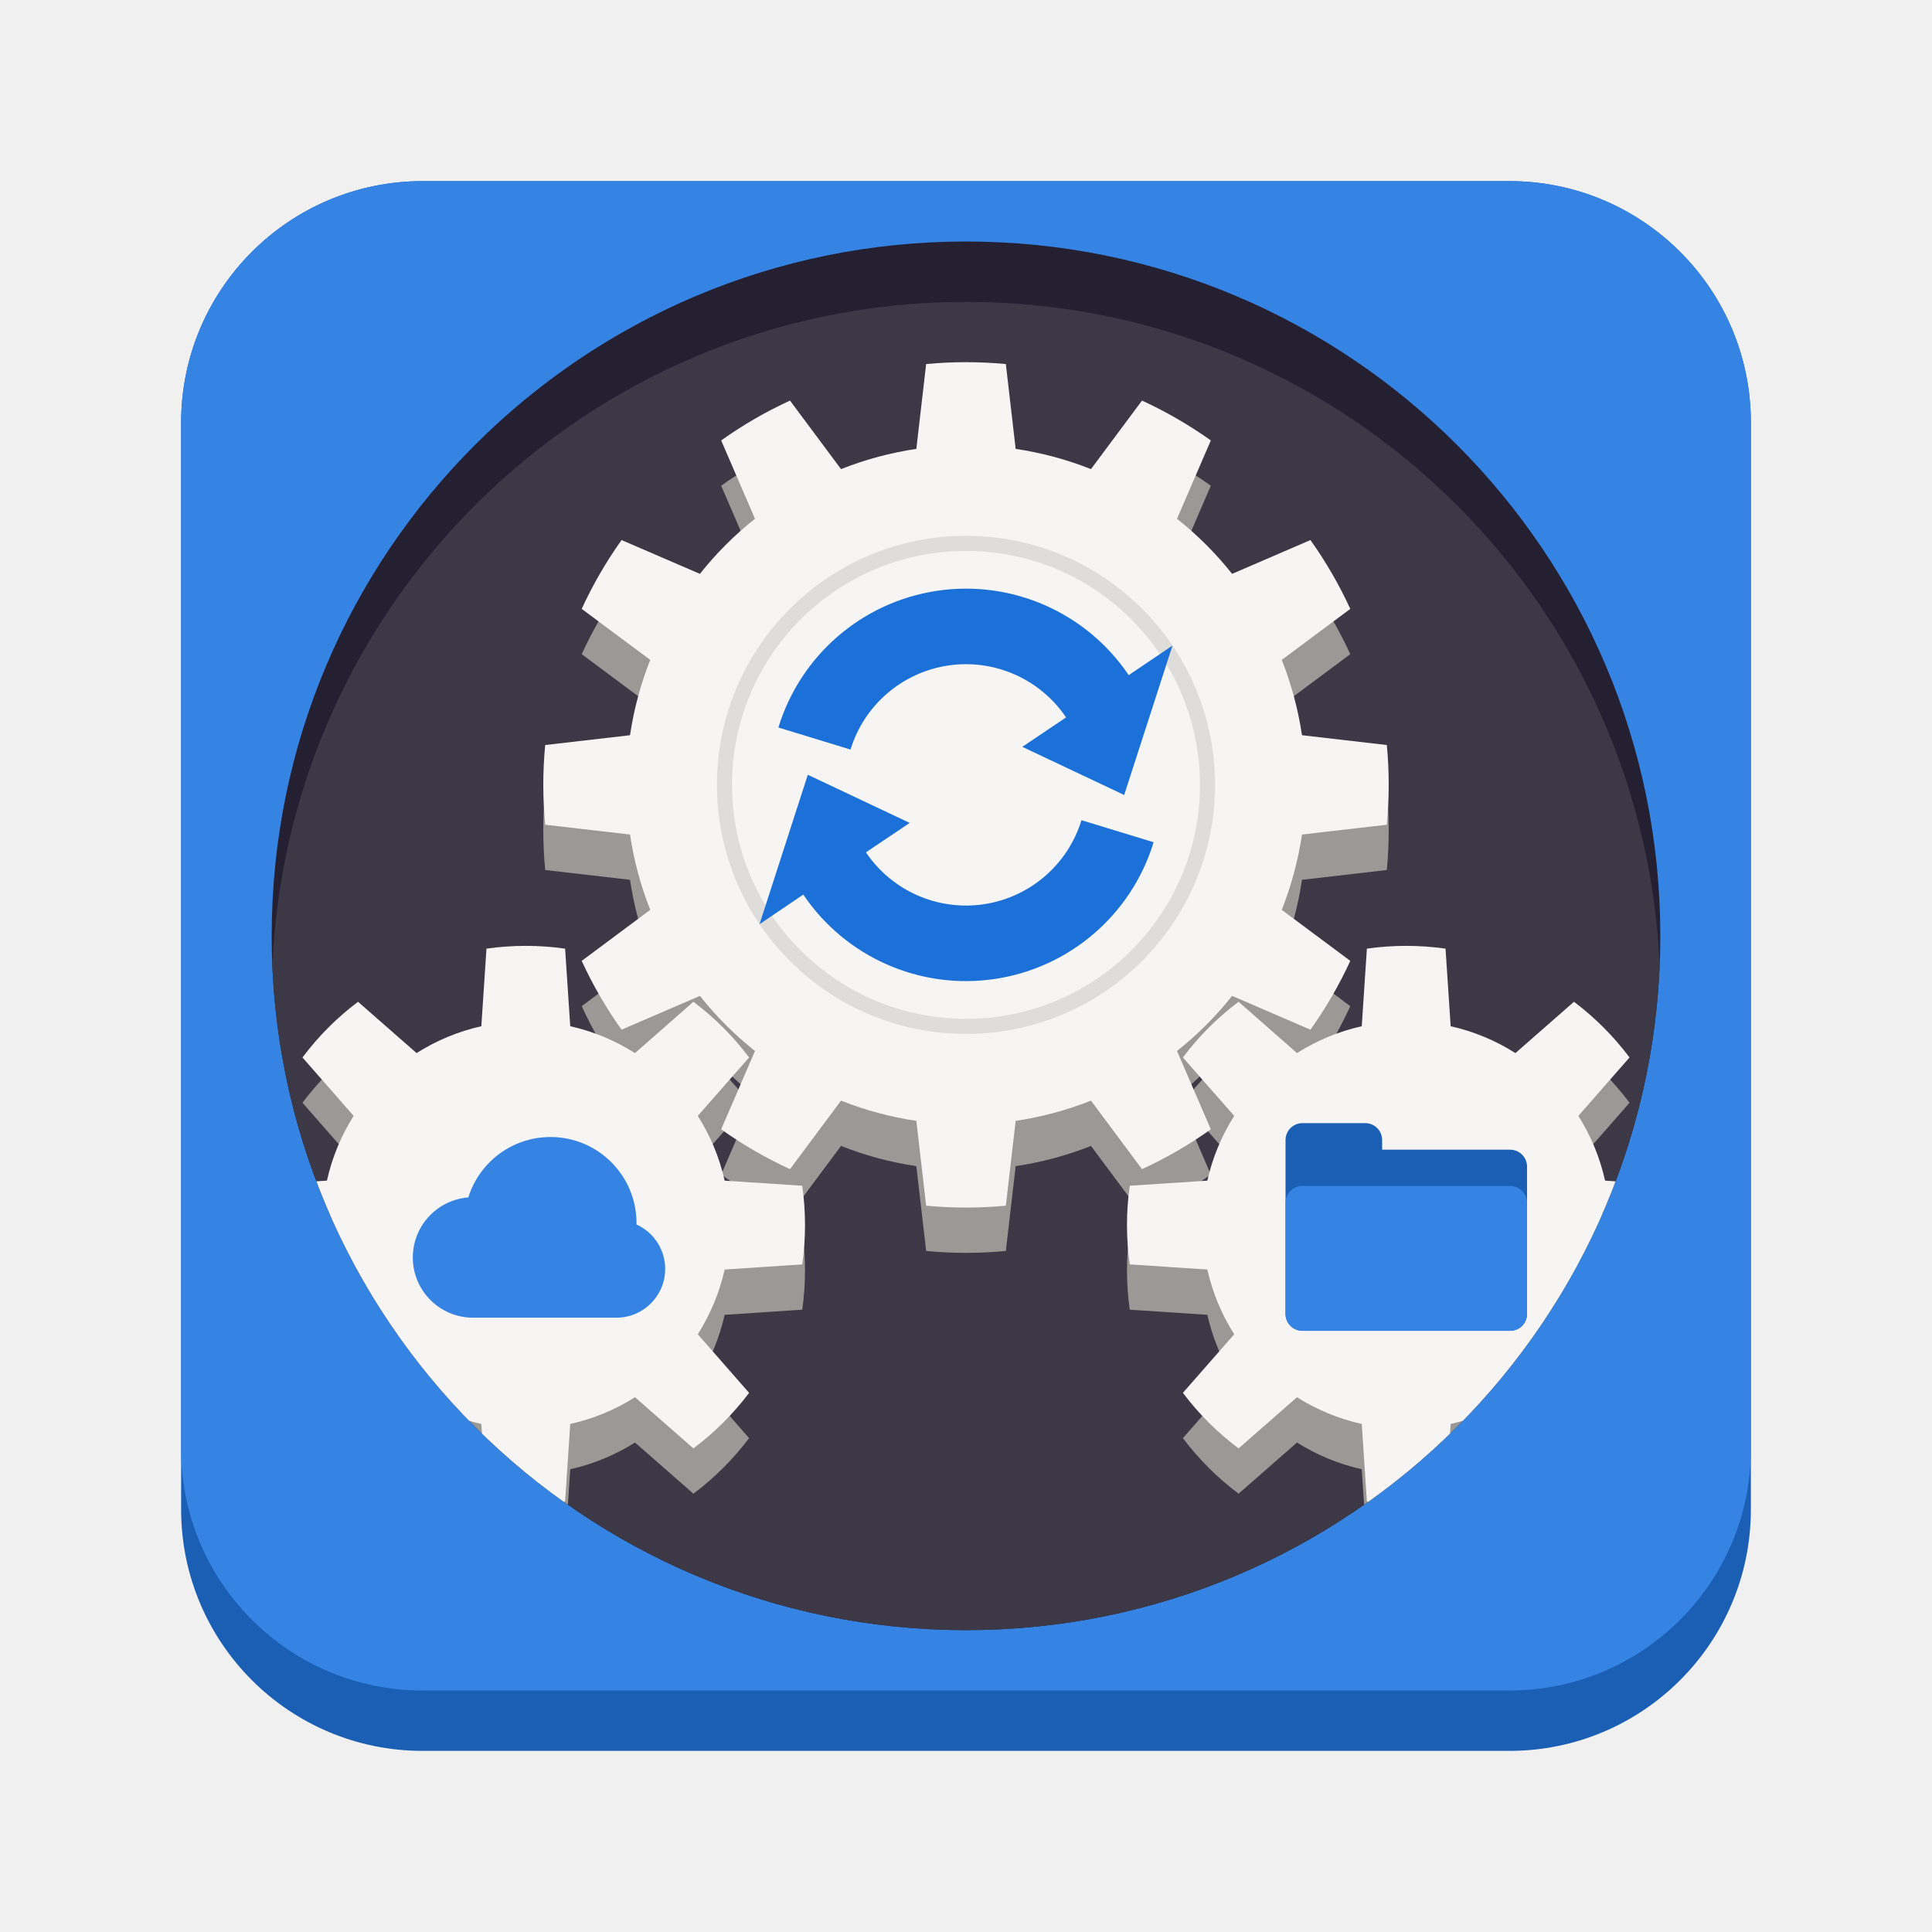
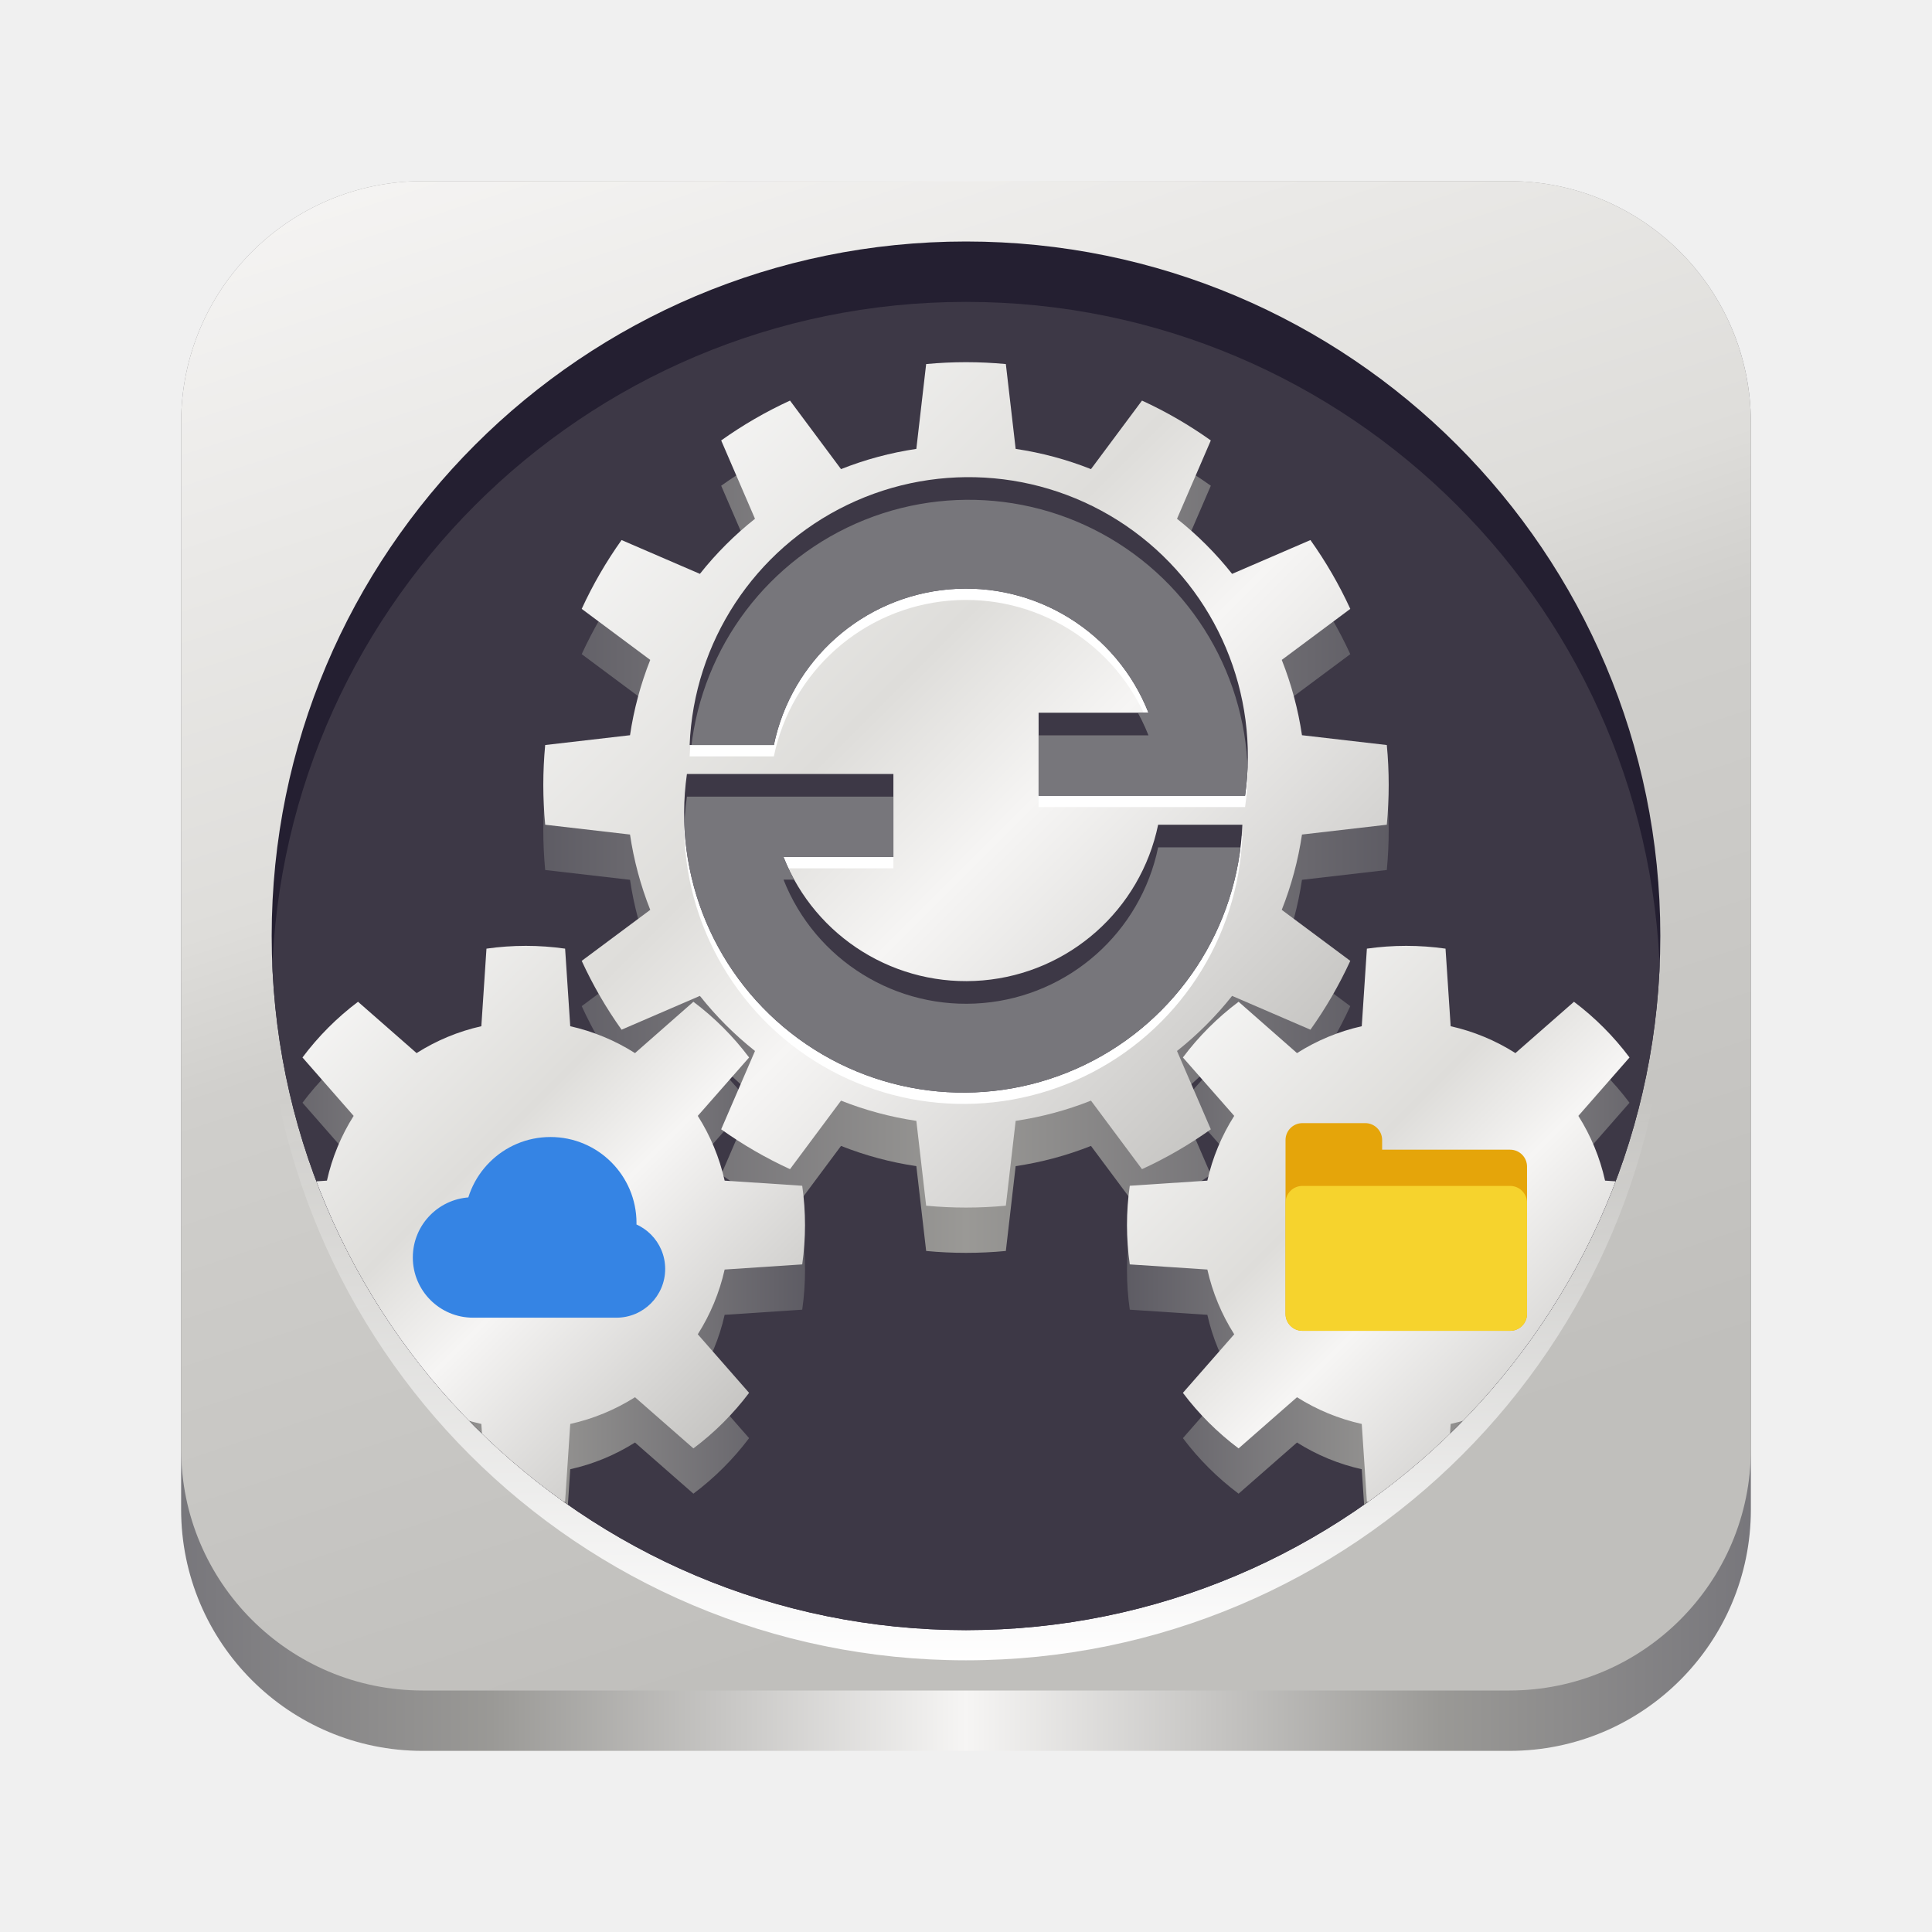
<svg xmlns="http://www.w3.org/2000/svg" width="128" height="128" viewBox="0 0 128 128">
  <defs>
+     <linearGradient id="plate" x1="0" y1="0" x2="0.35" y2="1">
+       <stop offset="0" stop-color="#f6f5f4" />
+       <stop offset="0.45" stop-color="#deddda" />
+       <stop offset="0.55" stop-color="#d0cfcc" />
+       <stop offset="1" stop-color="#c0bfbc" />
+     </linearGradient>
+     <linearGradient id="plate-front" x1="0" y1="0" x2="1" y2="0">
+       <stop offset="0" stop-color="#77767b" />
+       <stop offset="0.2" stop-color="#9a9996" />
+       <stop offset="0.5" stop-color="#f6f5f4" />
+       <stop offset="0.8" stop-color="#9a9996" />
+       <stop offset="1" stop-color="#77767b" />
+     </linearGradient>
+     <linearGradient id="well-lip" x1="0" y1="0" x2="0" y2="1">
+       <stop offset="0.6" stop-color="#ffffff" stop-opacity="0" />
+       <stop offset="1" stop-color="#ffffff" stop-opacity="1" />
+     </linearGradient>
+     <linearGradient id="gear" x1="0" y1="0" x2="1" y2="1">
+       <stop offset="0" stop-color="#ffffff" />
+       <stop offset="0.4" stop-color="#deddda" />
+       <stop offset="0.55" stop-color="#f6f5f4" />
+       <stop offset="1" stop-color="#b0afac" />
+     </linearGradient>
+     <linearGradient id="gear-front" x1="0" y1="0" x2="1" y2="0">
+       <stop offset="0" stop-color="#5e5c64" />
+       <stop offset="0.5" stop-color="#9a9996" />
+       <stop offset="1" stop-color="#5e5c64" />
+     </linearGradient>
    <clipPath id="well">
      <circle cx="64" cy="62" r="46" />
    </clipPath>
+     <clipPath id="stamp">
+       <path d="M45.69 49.36A18.5 18.5 0 1 1 82.49 52.72L68.81 52.72L68.81 47.22L76.09 47.22A13 13 0 0 0 51.27 49.36ZM82.31 54.64A18.5 18.5 0 1 1 45.51 51.28L59.19 51.28L59.19 56.78L51.91 56.78A13 13 0 0 0 76.73 54.64Z" transform="translate(0 1.5)" />
+     </clipPath>
  </defs>
-   <rect x="12" y="12" width="104" height="104" rx="16" fill="#1a5fb4" />
-   <rect x="12" y="12" width="104" height="100" rx="16" fill="#3584e4" />
+   <rect x="12" y="12" width="104" height="104" rx="16" fill="url(#plate-front)" />
+   <rect x="12" y="12" width="104" height="100" rx="16" fill="url(#plate)" />
+   <circle cx="64" cy="63.5" r="46.5" fill="url(#well-lip)" />
  <circle cx="64" cy="62" r="46" fill="#241f31" />
  <g clip-path="url(#well)">
    <circle cx="64" cy="66" r="46" fill="#3d3846" />
-     <path d="M42.07 72.77L45.94 69.37A18.5 18.5 0 0 1 49.63 73.06L46.23 76.93A13.5 13.5 0 0 1 48.01 81.22L53.15 81.56A18.5 18.5 0 0 1 53.15 86.77L48.01 87.11A13.5 13.5 0 0 1 46.23 91.4L49.63 95.28A18.5 18.5 0 0 1 45.94 98.96L42.07 95.57A13.5 13.5 0 0 1 37.78 97.34L37.44 102.48A18.5 18.5 0 0 1 32.23 102.48L31.89 97.34A13.5 13.5 0 0 1 27.6 95.57L23.72 98.96A18.5 18.5 0 0 1 20.04 95.28L23.43 91.4A13.5 13.5 0 0 1 21.66 87.11L16.52 86.77A18.5 18.5 0 0 1 16.52 81.56L21.66 81.22A13.5 13.5 0 0 1 23.43 76.93L20.04 73.06A18.5 18.5 0 0 1 23.72 69.37L27.6 72.77A13.5 13.5 0 0 1 31.89 70.99L32.23 65.85A18.5 18.5 0 0 1 37.44 65.85L37.78 70.99A13.5 13.5 0 0 1 42.07 72.77Z" fill="#9a9996" />
-     <path d="M81.77 76.93L78.37 73.06A18.5 18.5 0 0 1 82.06 69.37L85.93 72.77A13.5 13.5 0 0 1 90.22 70.99L90.56 65.85A18.5 18.5 0 0 1 95.77 65.85L96.11 70.99A13.5 13.5 0 0 1 100.4 72.77L104.28 69.37A18.5 18.5 0 0 1 107.96 73.06L104.57 76.93A13.5 13.5 0 0 1 106.34 81.22L111.48 81.56A18.5 18.5 0 0 1 111.48 86.77L106.34 87.11A13.5 13.5 0 0 1 104.57 91.4L107.96 95.28A18.5 18.5 0 0 1 104.28 98.96L100.4 95.57A13.5 13.5 0 0 1 96.11 97.34L95.77 102.48A18.5 18.5 0 0 1 90.56 102.48L90.22 97.34A13.5 13.5 0 0 1 85.93 95.57L82.06 98.96A18.5 18.5 0 0 1 78.37 95.28L81.77 91.4A13.5 13.5 0 0 1 79.99 87.11L74.85 86.77A18.5 18.5 0 0 1 74.85 81.56L79.99 81.22A13.5 13.5 0 0 1 81.77 76.93Z" fill="#9a9996" />
-     <path d="M60.71 32.74L61.36 27.12A28 28 0 0 1 66.64 27.12L67.29 32.74A22.5 22.5 0 0 1 72.28 34.08L75.66 29.54A28 28 0 0 1 80.22 32.18L77.98 37.37A22.5 22.5 0 0 1 81.63 41.02L86.82 38.78A28 28 0 0 1 89.46 43.34L84.92 46.72A22.5 22.5 0 0 1 86.26 51.71L91.88 52.36A28 28 0 0 1 91.88 57.64L86.26 58.29A22.5 22.5 0 0 1 84.92 63.28L89.46 66.66A28 28 0 0 1 86.82 71.22L81.63 68.98A22.5 22.5 0 0 1 77.98 72.63L80.22 77.82A28 28 0 0 1 75.66 80.46L72.28 75.92A22.5 22.5 0 0 1 67.29 77.26L66.64 82.88A28 28 0 0 1 61.36 82.88L60.71 77.26A22.5 22.5 0 0 1 55.72 75.92L52.34 80.46A28 28 0 0 1 47.78 77.82L50.02 72.63A22.5 22.5 0 0 1 46.37 68.98L41.18 71.22A28 28 0 0 1 38.54 66.66L43.08 63.28A22.5 22.5 0 0 1 41.74 58.29L36.12 57.64A28 28 0 0 1 36.12 52.36L41.74 51.71A22.5 22.5 0 0 1 43.08 46.72L38.54 43.34A28 28 0 0 1 41.18 38.78L46.37 41.02A22.5 22.5 0 0 1 50.02 37.37L47.78 32.18A28 28 0 0 1 52.34 29.54L55.72 34.08A22.5 22.5 0 0 1 60.71 32.74Z" fill="#9a9996" />
-     <path d="M42.07 69.77L45.94 66.37A18.5 18.5 0 0 1 49.63 70.06L46.23 73.93A13.5 13.5 0 0 1 48.01 78.22L53.15 78.56A18.5 18.5 0 0 1 53.15 83.77L48.01 84.11A13.5 13.5 0 0 1 46.23 88.4L49.63 92.28A18.5 18.5 0 0 1 45.94 95.96L42.07 92.57A13.5 13.5 0 0 1 37.78 94.34L37.44 99.48A18.5 18.5 0 0 1 32.23 99.48L31.89 94.34A13.5 13.5 0 0 1 27.6 92.57L23.72 95.96A18.5 18.5 0 0 1 20.04 92.28L23.43 88.4A13.5 13.5 0 0 1 21.66 84.11L16.52 83.77A18.5 18.5 0 0 1 16.52 78.56L21.66 78.22A13.5 13.5 0 0 1 23.43 73.93L20.04 70.06A18.5 18.5 0 0 1 23.72 66.37L27.6 69.77A13.5 13.5 0 0 1 31.89 67.99L32.23 62.85A18.5 18.5 0 0 1 37.44 62.85L37.78 67.99A13.5 13.5 0 0 1 42.07 69.77Z" fill="#f6f5f4" />
-     <path d="M81.77 73.93L78.37 70.06A18.5 18.5 0 0 1 82.06 66.37L85.93 69.77A13.5 13.5 0 0 1 90.22 67.99L90.56 62.85A18.5 18.5 0 0 1 95.77 62.85L96.11 67.99A13.5 13.5 0 0 1 100.4 69.77L104.28 66.37A18.5 18.5 0 0 1 107.96 70.06L104.57 73.93A13.5 13.5 0 0 1 106.34 78.22L111.48 78.56A18.5 18.5 0 0 1 111.48 83.77L106.34 84.11A13.5 13.5 0 0 1 104.57 88.4L107.96 92.28A18.5 18.5 0 0 1 104.28 95.96L100.4 92.57A13.5 13.5 0 0 1 96.11 94.34L95.77 99.48A18.5 18.5 0 0 1 90.56 99.48L90.22 94.34A13.5 13.5 0 0 1 85.93 92.57L82.06 95.96A18.5 18.5 0 0 1 78.37 92.28L81.77 88.4A13.5 13.5 0 0 1 79.99 84.11L74.85 83.77A18.5 18.5 0 0 1 74.85 78.56L79.99 78.22A13.5 13.5 0 0 1 81.77 73.93Z" fill="#f6f5f4" />
-     <path d="M60.71 29.74L61.36 24.12A28 28 0 0 1 66.64 24.12L67.29 29.74A22.5 22.5 0 0 1 72.28 31.08L75.66 26.54A28 28 0 0 1 80.22 29.18L77.98 34.37A22.5 22.5 0 0 1 81.63 38.02L86.82 35.78A28 28 0 0 1 89.46 40.34L84.92 43.72A22.5 22.5 0 0 1 86.26 48.71L91.88 49.36A28 28 0 0 1 91.88 54.64L86.26 55.29A22.5 22.5 0 0 1 84.92 60.28L89.46 63.66A28 28 0 0 1 86.82 68.22L81.63 65.98A22.5 22.5 0 0 1 77.98 69.63L80.22 74.82A28 28 0 0 1 75.66 77.46L72.28 72.92A22.5 22.5 0 0 1 67.29 74.26L66.64 79.88A28 28 0 0 1 61.36 79.88L60.71 74.26A22.5 22.5 0 0 1 55.72 72.92L52.34 77.46A28 28 0 0 1 47.78 74.82L50.02 69.63A22.5 22.5 0 0 1 46.37 65.98L41.18 68.22A28 28 0 0 1 38.54 63.66L43.08 60.28A22.5 22.5 0 0 1 41.74 55.29L36.12 54.64A28 28 0 0 1 36.12 49.36L41.74 48.71A22.5 22.5 0 0 1 43.08 43.72L38.54 40.34A28 28 0 0 1 41.18 35.78L46.37 38.02A22.5 22.5 0 0 1 50.02 34.37L47.78 29.18A28 28 0 0 1 52.34 26.54L55.72 31.08A22.5 22.5 0 0 1 60.71 29.74Z" fill="#f6f5f4" />
+     <path d="M42.07 72.77L45.94 69.37A18.5 18.5 0 0 1 49.63 73.06L46.23 76.93A13.5 13.5 0 0 1 48.01 81.22L53.15 81.56A18.5 18.5 0 0 1 53.15 86.77L48.01 87.11A13.5 13.5 0 0 1 46.23 91.4L49.63 95.28A18.5 18.5 0 0 1 45.94 98.96L42.07 95.57A13.5 13.5 0 0 1 37.78 97.34L37.44 102.48A18.5 18.5 0 0 1 32.23 102.48L31.89 97.34A13.5 13.5 0 0 1 27.6 95.57L23.72 98.96A18.5 18.5 0 0 1 20.04 95.28L23.43 91.4A13.5 13.5 0 0 1 21.66 87.11L16.52 86.77A18.5 18.5 0 0 1 16.52 81.56L21.66 81.22A13.5 13.5 0 0 1 23.43 76.93L20.04 73.06A18.5 18.5 0 0 1 23.72 69.37L27.6 72.77A13.5 13.5 0 0 1 31.89 70.99L32.23 65.85A18.5 18.5 0 0 1 37.44 65.85L37.78 70.99A13.5 13.5 0 0 1 42.07 72.77Z" fill="url(#gear-front)" />
+     <path d="M81.77 76.93L78.37 73.06A18.5 18.5 0 0 1 82.06 69.37L85.93 72.77A13.5 13.5 0 0 1 90.22 70.99L90.56 65.85A18.5 18.5 0 0 1 95.77 65.85L96.11 70.99A13.5 13.5 0 0 1 100.4 72.77L104.28 69.37A18.5 18.5 0 0 1 107.96 73.06L104.57 76.93A13.5 13.5 0 0 1 106.34 81.22L111.48 81.56A18.5 18.5 0 0 1 111.48 86.77L106.34 87.11A13.5 13.5 0 0 1 104.57 91.4L107.96 95.28A18.5 18.5 0 0 1 104.28 98.96L100.4 95.57A13.5 13.5 0 0 1 96.11 97.34L95.77 102.48A18.5 18.5 0 0 1 90.56 102.48L90.22 97.34A13.5 13.5 0 0 1 85.93 95.57L82.06 98.96A18.5 18.5 0 0 1 78.37 95.28L81.77 91.4A13.5 13.5 0 0 1 79.99 87.11L74.85 86.77A18.5 18.5 0 0 1 74.85 81.56L79.99 81.22A13.5 13.5 0 0 1 81.77 76.93Z" fill="url(#gear-front)" />
+     <path d="M60.71 32.74L61.36 27.12A28 28 0 0 1 66.64 27.12L67.29 32.74A22.5 22.5 0 0 1 72.28 34.08L75.66 29.54A28 28 0 0 1 80.22 32.18L77.98 37.37A22.5 22.5 0 0 1 81.63 41.02L86.82 38.78A28 28 0 0 1 89.46 43.34L84.92 46.72A22.5 22.5 0 0 1 86.26 51.71L91.88 52.36A28 28 0 0 1 91.88 57.64L86.26 58.29A22.5 22.5 0 0 1 84.92 63.28L89.46 66.66A28 28 0 0 1 86.82 71.22L81.63 68.98A22.5 22.5 0 0 1 77.98 72.63L80.22 77.82A28 28 0 0 1 75.66 80.46L72.28 75.92A22.5 22.5 0 0 1 67.29 77.26L66.64 82.88A28 28 0 0 1 61.36 82.88L60.71 77.26A22.5 22.5 0 0 1 55.72 75.92L52.34 80.46A28 28 0 0 1 47.78 77.82L50.02 72.63A22.5 22.5 0 0 1 46.37 68.98L41.18 71.22A28 28 0 0 1 38.54 66.66L43.08 63.28A22.5 22.5 0 0 1 41.74 58.29L36.12 57.64A28 28 0 0 1 36.12 52.36L41.74 51.71A22.5 22.5 0 0 1 43.08 46.72L38.54 43.34A28 28 0 0 1 41.18 38.78L46.37 41.02A22.5 22.5 0 0 1 50.02 37.37L47.78 32.18A28 28 0 0 1 52.34 29.54L55.72 34.08A22.5 22.5 0 0 1 60.71 32.74Z" fill="url(#gear-front)" />
+     <path d="M42.07 69.77L45.94 66.37A18.5 18.5 0 0 1 49.63 70.06L46.23 73.93A13.5 13.5 0 0 1 48.01 78.22L53.15 78.56A18.5 18.5 0 0 1 53.15 83.77L48.01 84.11A13.5 13.5 0 0 1 46.23 88.4L49.63 92.28A18.5 18.5 0 0 1 45.94 95.96L42.07 92.57A13.5 13.5 0 0 1 37.78 94.34L37.44 99.48A18.5 18.5 0 0 1 32.23 99.48L31.89 94.34A13.5 13.5 0 0 1 27.6 92.57L23.72 95.96A18.5 18.5 0 0 1 20.04 92.28L23.43 88.4A13.5 13.5 0 0 1 21.66 84.11L16.52 83.77A18.5 18.5 0 0 1 16.52 78.56L21.66 78.22A13.5 13.5 0 0 1 23.43 73.93L20.04 70.06A18.5 18.5 0 0 1 23.72 66.37L27.6 69.77A13.5 13.5 0 0 1 31.89 67.99L32.23 62.85A18.5 18.5 0 0 1 37.44 62.85L37.78 67.99A13.5 13.5 0 0 1 42.07 69.77Z" fill="url(#gear)" />
+     <path d="M81.77 73.93L78.37 70.06A18.5 18.5 0 0 1 82.06 66.37L85.93 69.77A13.5 13.5 0 0 1 90.22 67.99L90.56 62.85A18.5 18.5 0 0 1 95.77 62.85L96.11 67.99A13.5 13.5 0 0 1 100.4 69.77L104.28 66.37A18.5 18.5 0 0 1 107.96 70.06L104.57 73.93A13.5 13.5 0 0 1 106.34 78.22L111.48 78.56A18.5 18.5 0 0 1 111.48 83.77L106.34 84.11A13.5 13.5 0 0 1 104.57 88.4L107.96 92.28A18.5 18.5 0 0 1 104.28 95.96L100.4 92.57A13.5 13.5 0 0 1 96.11 94.34L95.77 99.48A18.5 18.5 0 0 1 90.56 99.48L90.22 94.34A13.5 13.5 0 0 1 85.93 92.57L82.06 95.96A18.5 18.5 0 0 1 78.37 92.28L81.77 88.4A13.5 13.5 0 0 1 79.99 84.11L74.85 83.77A18.5 18.5 0 0 1 74.85 78.56L79.99 78.22A13.5 13.5 0 0 1 81.77 73.93Z" fill="url(#gear)" />
+     <path d="M60.71 29.74L61.36 24.12A28 28 0 0 1 66.64 24.12L67.29 29.74A22.5 22.5 0 0 1 72.28 31.08L75.66 26.54A28 28 0 0 1 80.22 29.18L77.98 34.37A22.5 22.5 0 0 1 81.63 38.02L86.82 35.78A28 28 0 0 1 89.46 40.34L84.92 43.72A22.5 22.5 0 0 1 86.26 48.71L91.88 49.36A28 28 0 0 1 91.88 54.64L86.26 55.29A22.5 22.5 0 0 1 84.92 60.28L89.46 63.66A28 28 0 0 1 86.82 68.22L81.63 65.98A22.5 22.5 0 0 1 77.98 69.63L80.22 74.82A28 28 0 0 1 75.66 77.46L72.28 72.92A22.5 22.5 0 0 1 67.29 74.26L66.64 79.88A28 28 0 0 1 61.36 79.88L60.71 74.26A22.5 22.5 0 0 1 55.72 72.92L52.34 77.46A28 28 0 0 1 47.78 74.82L50.02 69.63A22.5 22.5 0 0 1 46.37 65.98L41.18 68.22A28 28 0 0 1 38.54 63.66L43.08 60.28A22.5 22.5 0 0 1 41.74 55.29L36.12 54.64A28 28 0 0 1 36.12 49.36L41.74 48.71A22.5 22.5 0 0 1 43.08 43.72L38.54 40.34A28 28 0 0 1 41.18 35.78L46.37 38.02A22.5 22.5 0 0 1 50.02 34.37L47.78 29.18A28 28 0 0 1 52.34 26.54L55.72 31.08A22.5 22.5 0 0 1 60.71 29.74Z" fill="url(#gear)" />
  </g>
-   <path d="M47.5 52A16.5 16.5 0 1 1 80.5 52A16.5 16.5 0 1 1 47.5 52Z" fill="#deddda" />
-   <path d="M48.5 52A15.5 15.5 0 1 1 79.5 52A15.5 15.5 0 1 1 48.5 52Z" fill="#f6f5f4" />
-   <path d="M51.57 48.2A13 13 0 0 1 74.78 44.73L77.68 42.77L74.48 52.67L67.73 49.48L70.63 47.53A8 8 0 0 0 56.35 49.66ZM76.43 55.8A13 13 0 0 1 53.22 59.27L50.32 61.23L53.52 51.33L60.27 54.52L57.37 56.47A8 8 0 0 0 71.65 54.34Z" fill="#1c71d8" />
+   <path d="M45.69 49.36A18.5 18.5 0 1 1 82.49 52.72L68.81 52.72L68.81 47.22L76.09 47.22A13 13 0 0 0 51.27 49.36ZM82.31 54.64A18.5 18.5 0 1 1 45.51 51.28L59.19 51.28L59.19 56.78L51.91 56.78A13 13 0 0 0 76.73 54.64Z" transform="translate(0 0.75)" fill="#ffffff" />
+   <path d="M45.69 49.36A18.5 18.5 0 1 1 82.49 52.72L68.81 52.72L68.81 47.22L76.09 47.22A13 13 0 0 0 51.27 49.36ZM82.31 54.64A18.5 18.5 0 1 1 45.51 51.28L59.19 51.28L59.19 56.78L51.91 56.78A13 13 0 0 0 76.73 54.64Z" fill="#3d3846" />
+   <path d="M45.69 49.36A18.5 18.5 0 1 1 82.49 52.72L68.81 52.72L68.81 47.22L76.09 47.22A13 13 0 0 0 51.27 49.36ZM82.31 54.64A18.5 18.5 0 1 1 45.51 51.28L59.19 51.28L59.19 56.78L51.91 56.78A13 13 0 0 0 76.73 54.64Z" clip-path="url(#stamp)" fill="#77767b" />
  <path d="M27.35 83.31A3.99 3.99 0 1 1 35.33 83.31A3.99 3.99 0 1 1 27.35 83.31ZM30.77 81.03A5.7 5.7 0 1 1 42.17 81.03A5.7 5.7 0 1 1 30.77 81.03ZM37.61 84.07A3.23 3.23 0 1 1 44.07 84.07A3.23 3.23 0 1 1 37.61 84.07ZM31.34 83.31h9.5v3.99h-9.5Z" fill="#3584e4" />
-   <path d="M86.29 74.41h4.16a1.12 1.12 0 0 1 1.12 1.12v9.76a1.12 1.12 0 0 1 -1.12 1.12h-4.16a1.12 1.12 0 0 1 -1.12 -1.12v-9.76a1.12 1.12 0 0 1 1.12 -1.12ZM86.29 76.17h13.76a1.12 1.12 0 0 1 1.12 1.12v9.76a1.12 1.12 0 0 1 -1.12 1.12h-13.76a1.12 1.12 0 0 1 -1.12 -1.12v-9.76a1.12 1.12 0 0 1 1.12 -1.12Z" fill="#1a5fb4" />
-   <path d="M86.29 78.57h13.76a1.12 1.12 0 0 1 1.12 1.12v7.36a1.12 1.12 0 0 1 -1.12 1.12h-13.76a1.12 1.12 0 0 1 -1.12 -1.12v-7.36a1.12 1.12 0 0 1 1.12 -1.12Z" fill="#3584e4" />
+   <path d="M86.29 74.41h4.16a1.12 1.12 0 0 1 1.12 1.12v9.76a1.12 1.12 0 0 1 -1.12 1.12h-4.16a1.12 1.12 0 0 1 -1.12 -1.12v-9.76a1.12 1.12 0 0 1 1.12 -1.12ZM86.29 76.17h13.76a1.12 1.12 0 0 1 1.12 1.12v9.76a1.12 1.12 0 0 1 -1.12 1.12h-13.76a1.12 1.12 0 0 1 -1.12 -1.12v-9.76a1.12 1.12 0 0 1 1.12 -1.12Z" fill="#e5a50a" />
+   <path d="M86.29 78.57h13.76a1.12 1.12 0 0 1 1.12 1.12v7.36a1.12 1.12 0 0 1 -1.12 1.12h-13.76a1.12 1.12 0 0 1 -1.12 -1.12v-7.36a1.12 1.12 0 0 1 1.12 -1.12Z" fill="#f6d32d" />
</svg>
